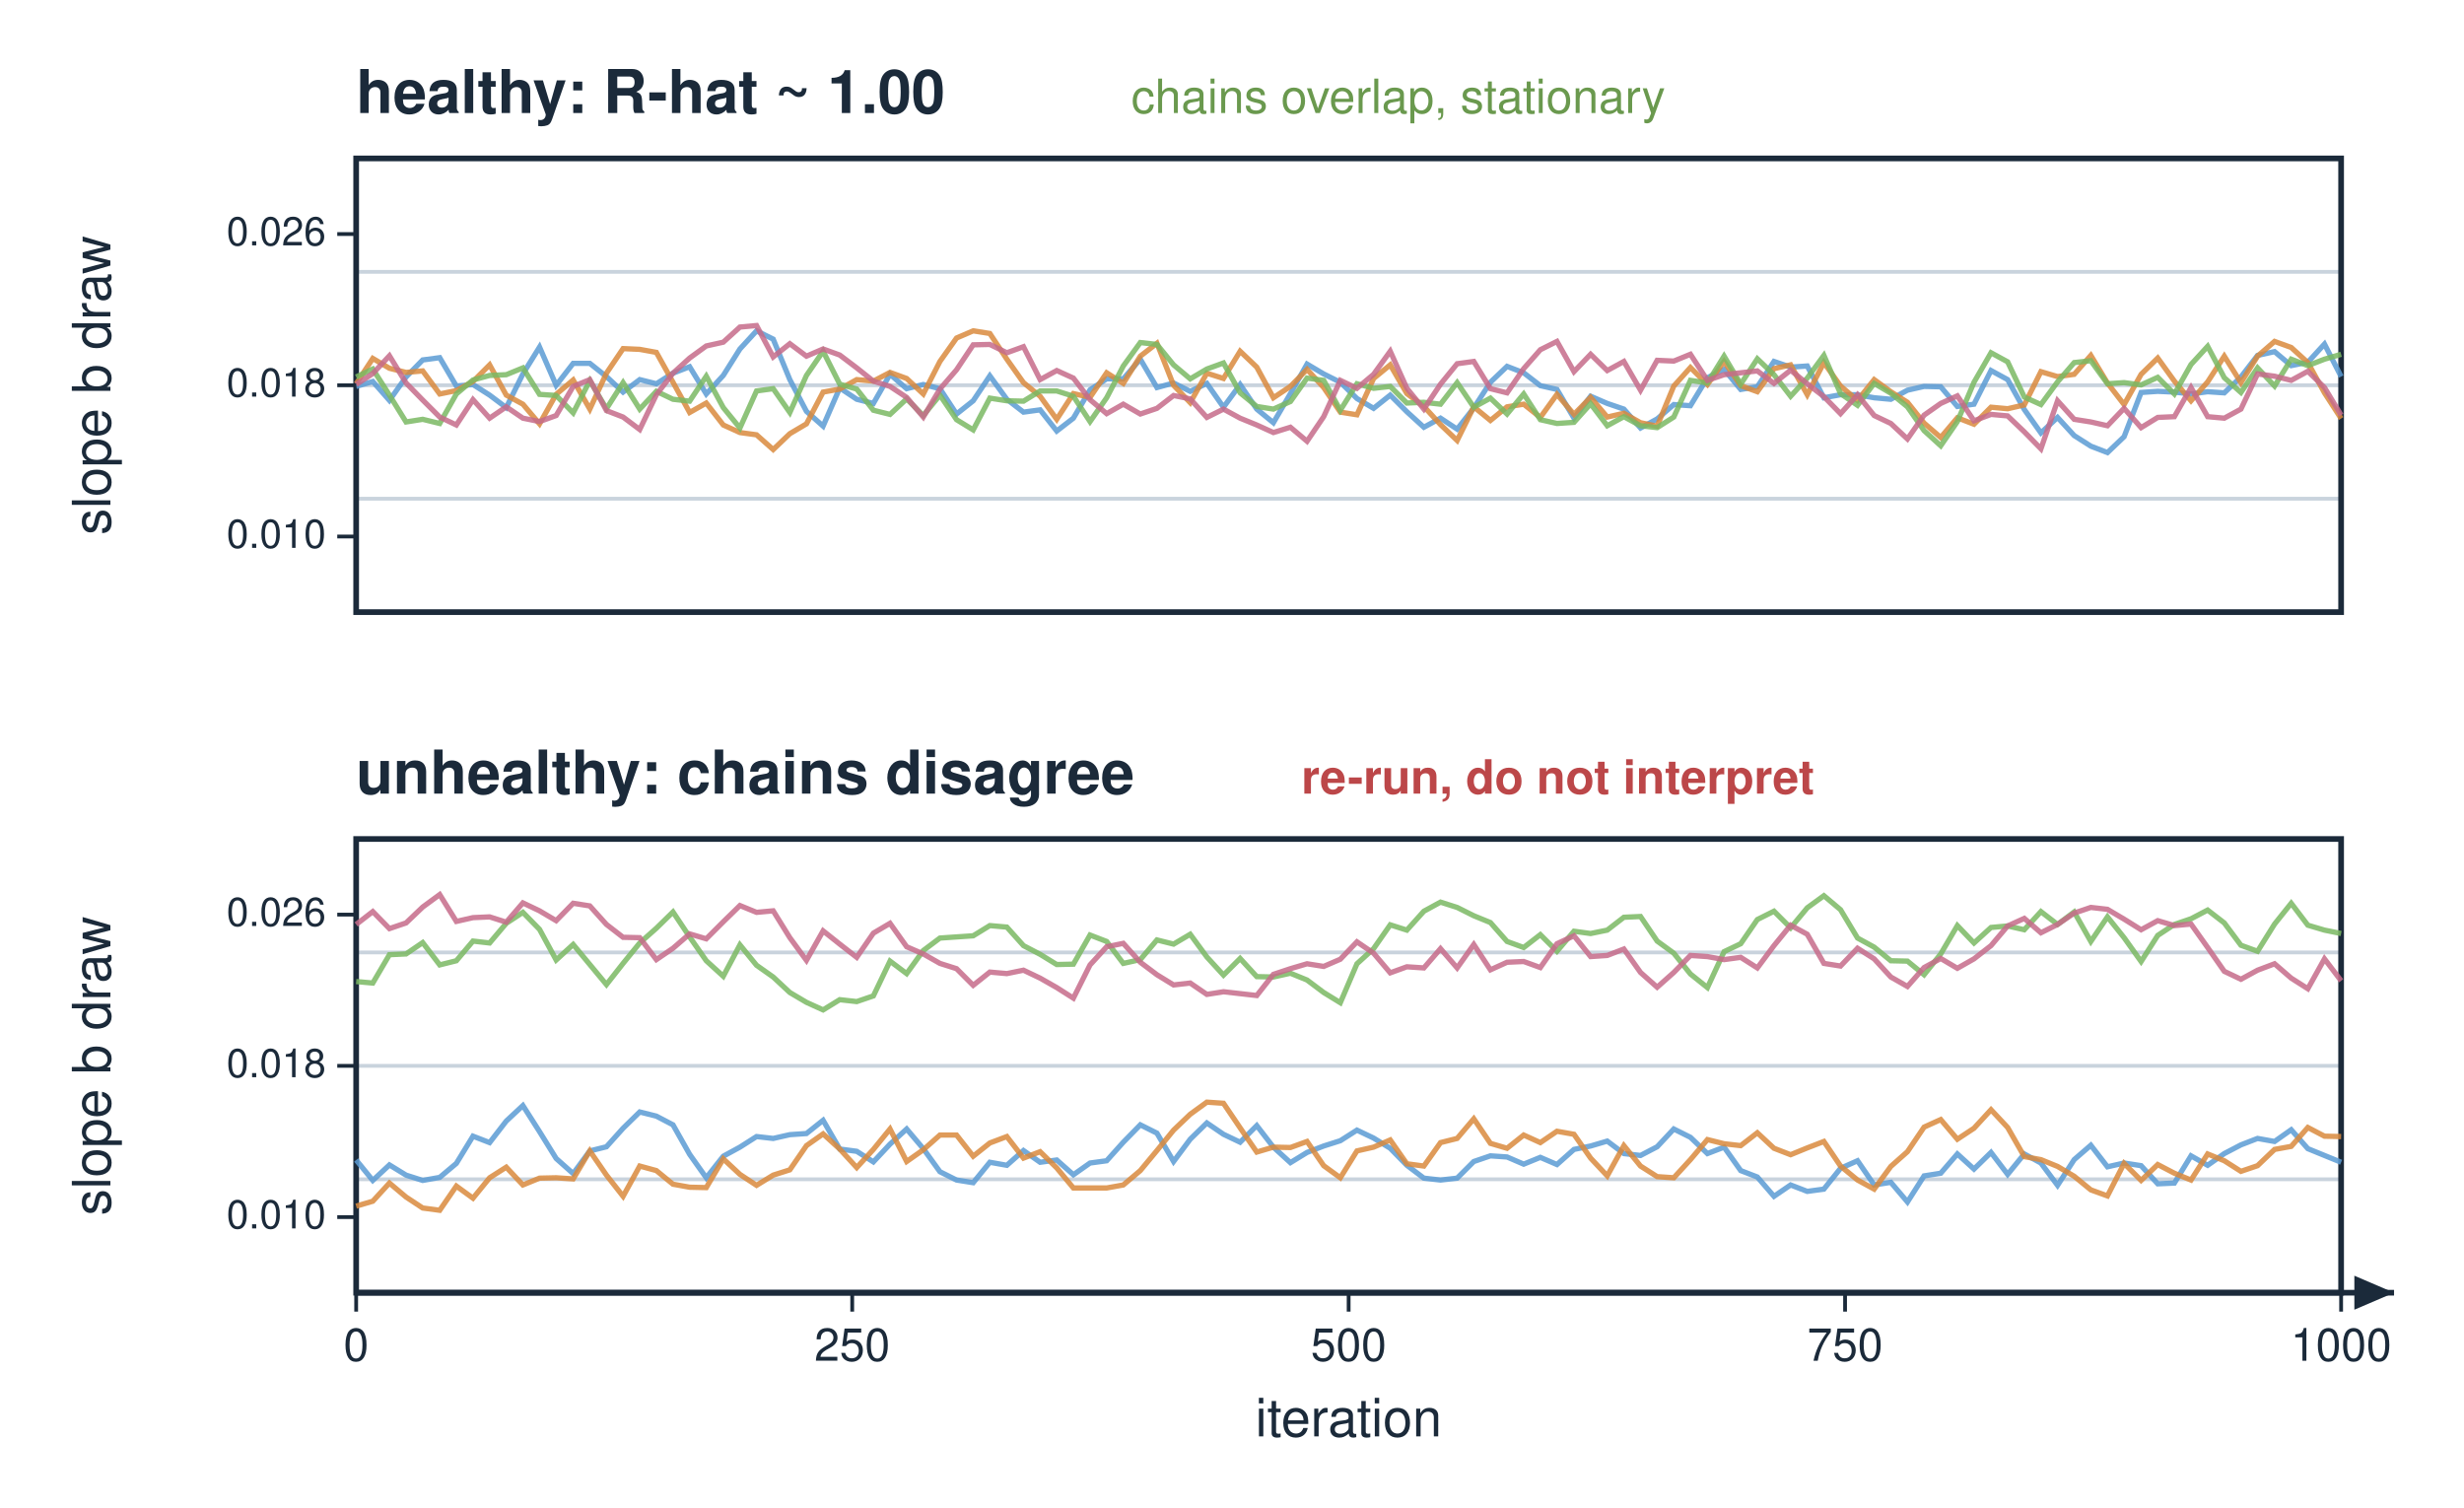
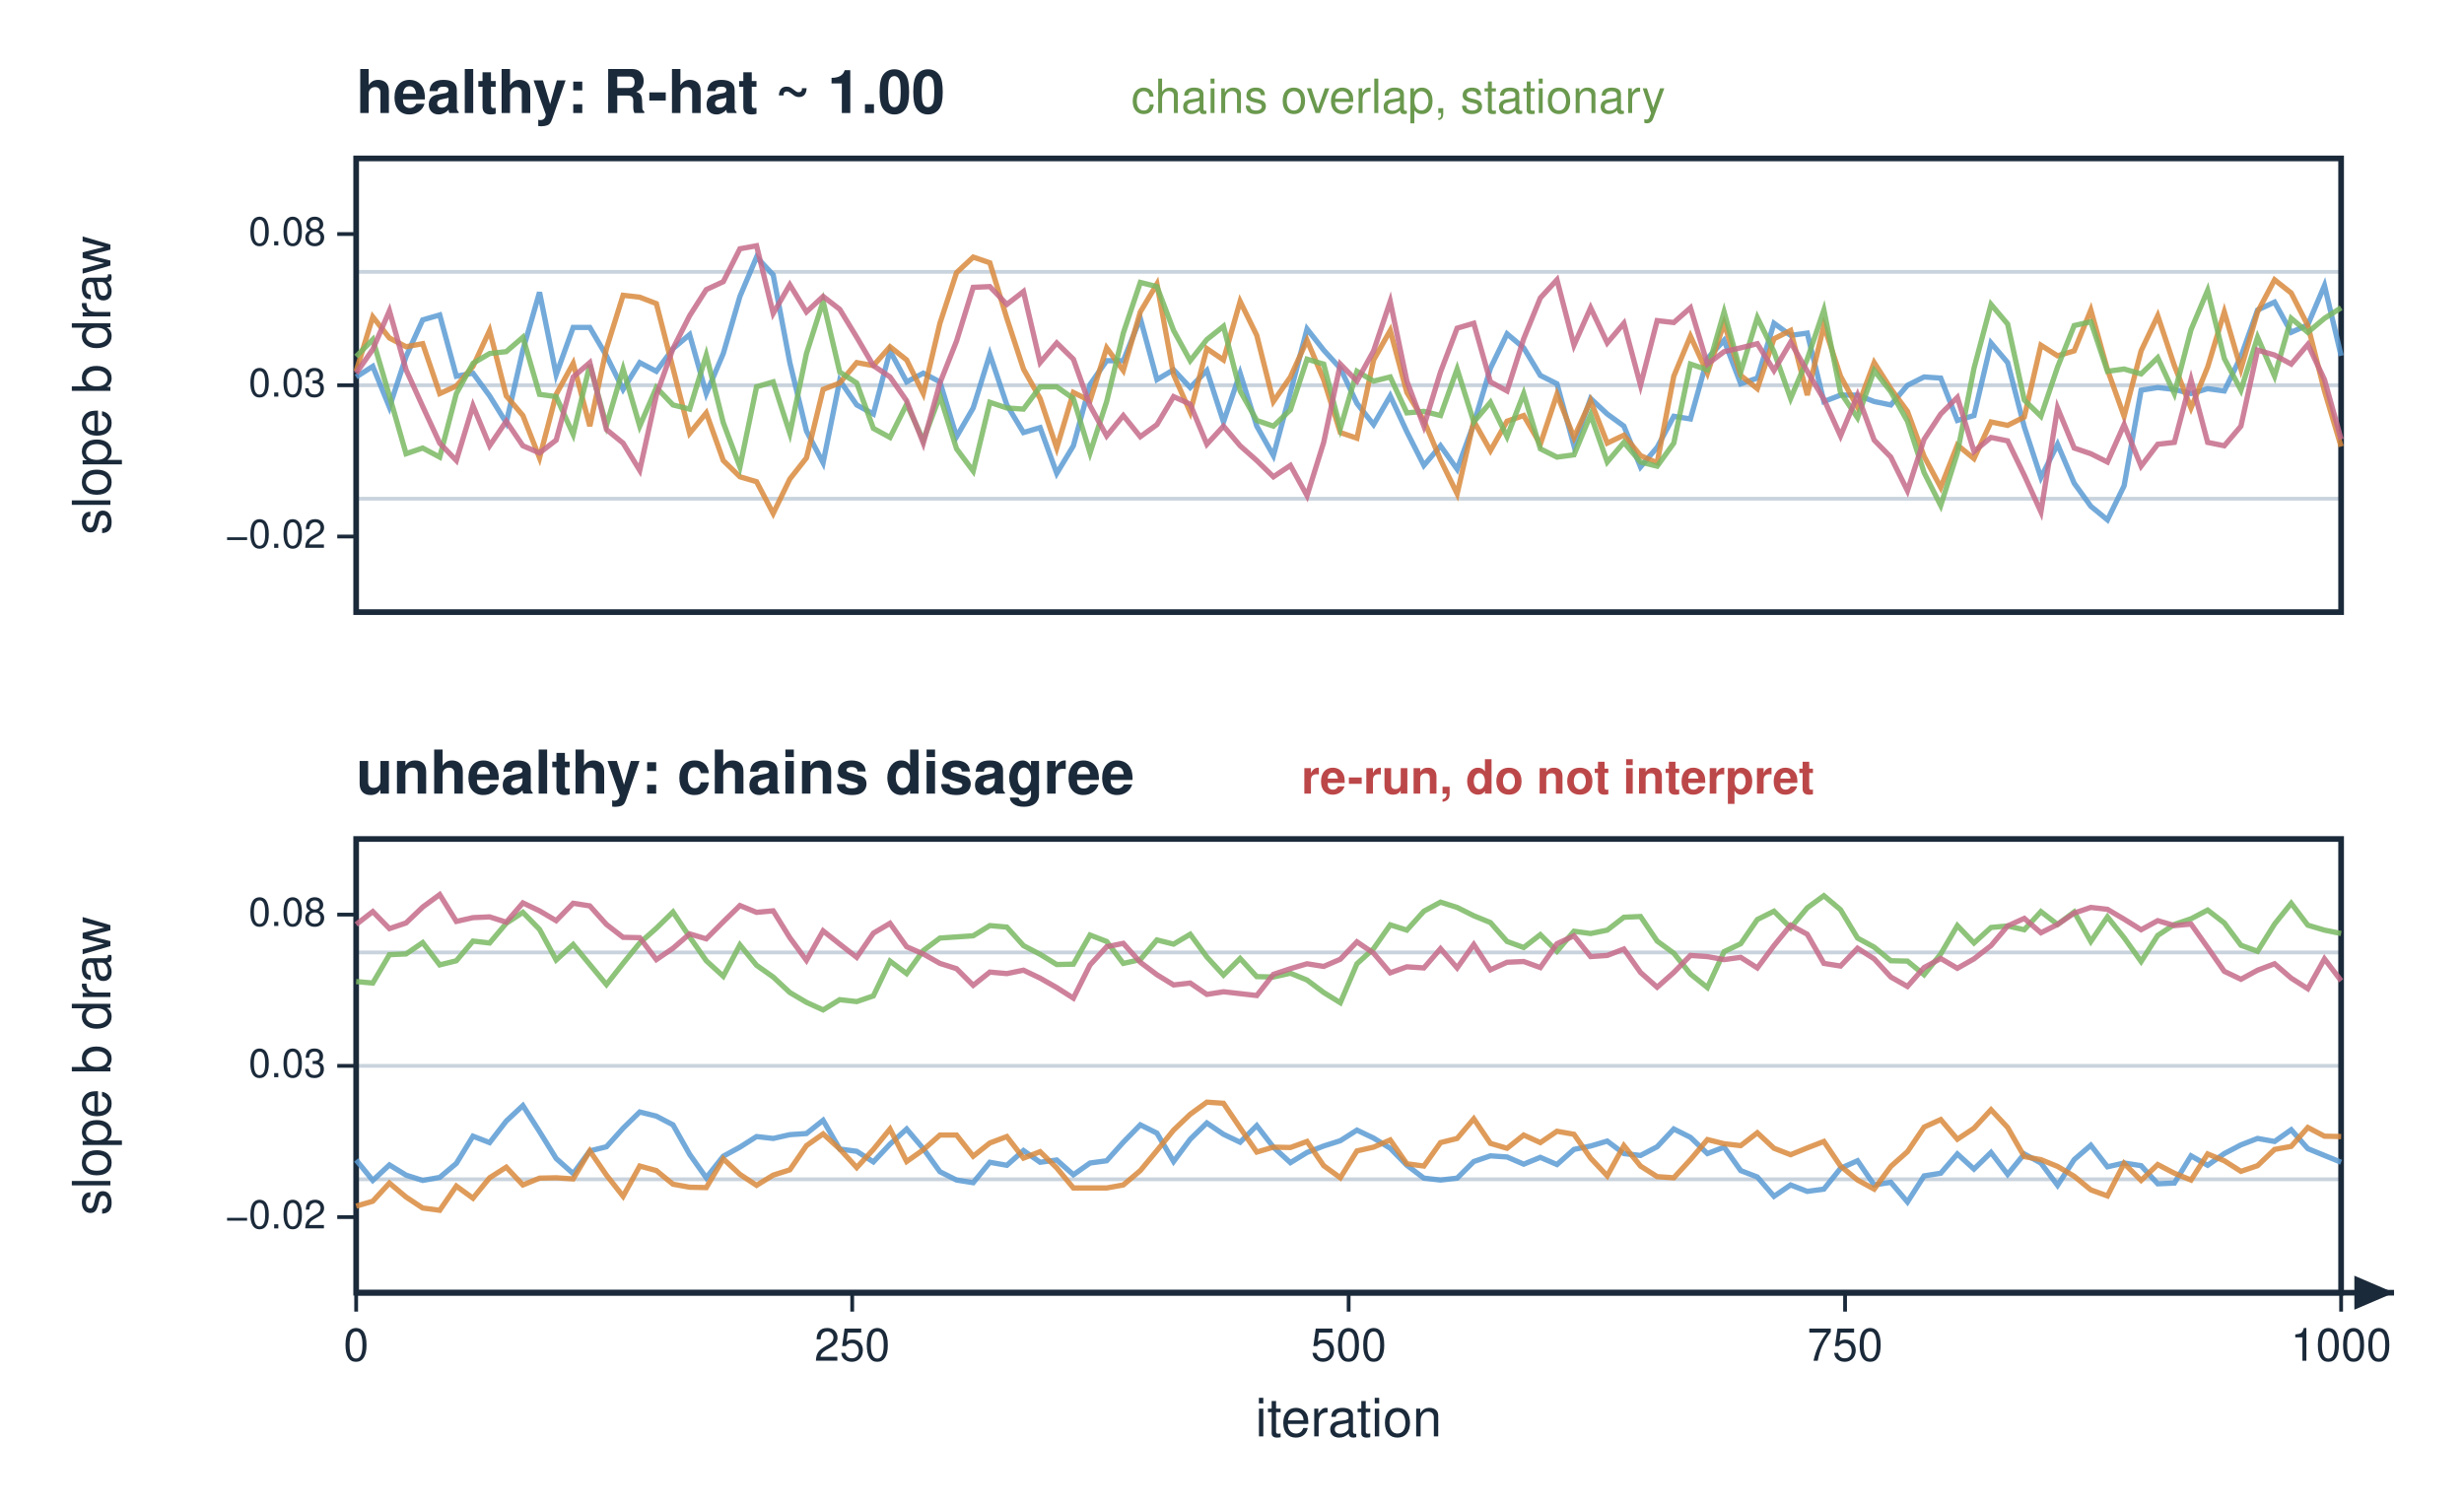
<svg xmlns="http://www.w3.org/2000/svg" viewBox="0.8 6.1 651.7 398.6" font-family="Helvetica, Arial, sans-serif" width="651.7" height="398.6">
  <defs>
    <marker id="arrow" markerWidth="9" markerHeight="9" refX="7" refY="3" orient="auto">
      <path d="M0,0 L7,3 L0,6 Z" fill="#1b2a3a" />
    </marker>
  </defs>
  <line x1="95" y1="78.0" x2="620" y2="78.0" stroke="#c9d3dd" stroke-width="1" />
  <line x1="95" y1="108.0" x2="620" y2="108.0" stroke="#c9d3dd" stroke-width="1" />
  <line x1="95" y1="138.0" x2="620" y2="138.0" stroke="#c9d3dd" stroke-width="1" />
  <rect x="95" y="48" width="525" height="120" fill="none" stroke="#1b2a3a" stroke-width="1.5" />
-   <path d="M 95.0 108.3 L 99.4 107.0 L 103.8 112.0 L 108.2 105.8 L 112.6 101.3 L 117.1 100.7 L 121.5 108.2 L 125.9 107.8 L 130.3 110.6 L 134.7 113.9 L 139.1 105.0 L 143.5 97.9 L 147.9 108.0 L 152.4 102.2 L 156.8 102.2 L 161.2 105.7 L 165.6 109.8 L 170.0 106.5 L 174.4 107.6 L 178.8 104.8 L 183.2 103.1 L 187.6 110.3 L 192.1 105.4 L 196.5 98.4 L 200.9 93.6 L 205.3 95.8 L 209.7 106.5 L 214.1 114.9 L 218.5 118.8 L 222.9 108.7 L 227.4 111.7 L 231.8 112.8 L 236.2 105.1 L 240.6 108.9 L 245.0 107.8 L 249.4 108.9 L 253.8 115.6 L 258.2 112.1 L 262.6 105.5 L 267.1 111.7 L 271.5 115.1 L 275.9 114.5 L 280.3 120.1 L 284.7 116.7 L 289.1 109.2 L 293.5 106.3 L 297.9 106.3 L 302.4 101.1 L 306.8 108.6 L 311.2 107.4 L 315.6 109.6 L 320.0 107.5 L 324.4 113.8 L 328.8 107.8 L 333.2 114.3 L 337.6 117.9 L 342.1 110.2 L 346.5 102.4 L 350.9 105.0 L 355.3 107.2 L 359.7 111.5 L 364.1 114.1 L 368.5 110.6 L 372.9 115.0 L 377.4 119.1 L 381.8 116.7 L 386.2 119.6 L 390.6 114.0 L 395.0 107.2 L 399.4 103.0 L 403.8 104.7 L 408.2 108.1 L 412.6 109.1 L 417.1 116.7 L 421.5 110.9 L 425.9 112.8 L 430.3 114.3 L 434.7 119.3 L 439.1 116.9 L 443.5 113.1 L 447.9 113.4 L 452.4 106.0 L 456.8 103.8 L 461.2 109.1 L 465.6 108.4 L 470.0 101.7 L 474.4 103.2 L 478.8 102.9 L 483.2 111.3 L 487.6 110.5 L 492.1 110.5 L 496.5 111.3 L 500.9 111.7 L 505.3 109.3 L 509.7 108.3 L 514.1 108.4 L 518.5 113.6 L 522.9 113.0 L 527.4 104.1 L 531.8 106.5 L 536.2 114.4 L 540.6 120.6 L 545.0 116.5 L 549.4 121.3 L 553.8 124.1 L 558.2 125.8 L 562.6 121.6 L 567.1 109.9 L 571.5 109.6 L 575.9 109.8 L 580.3 110.3 L 584.7 109.7 L 589.1 110.0 L 593.5 105.8 L 597.9 100.1 L 602.4 99.1 L 606.8 102.8 L 611.2 101.9 L 615.6 97.1 L 620.0 105.7" fill="none" stroke="#5a9bd4" stroke-width="1.4" opacity="0.85" />
-   <path d="M 95.0 107.6 L 99.4 100.9 L 103.8 103.5 L 108.2 104.6 L 112.6 104.2 L 117.1 110.3 L 121.5 109.4 L 125.9 107.0 L 130.3 102.6 L 134.7 110.6 L 139.1 113.0 L 143.5 118.2 L 147.9 110.4 L 152.4 106.6 L 156.8 114.3 L 161.2 104.8 L 165.6 98.3 L 170.0 98.5 L 174.4 99.3 L 178.8 107.2 L 183.2 115.2 L 187.6 112.7 L 192.1 118.5 L 196.5 120.5 L 200.9 121.1 L 205.3 125.0 L 209.7 120.8 L 214.1 118.2 L 218.5 109.8 L 222.9 109.0 L 227.4 106.5 L 231.8 106.9 L 236.2 104.6 L 240.6 106.2 L 245.0 110.3 L 249.4 101.7 L 253.8 95.5 L 258.2 93.6 L 262.6 94.3 L 267.1 101.1 L 271.5 107.3 L 275.9 110.9 L 280.3 117.0 L 284.7 110.2 L 289.1 111.2 L 293.5 104.7 L 297.9 107.5 L 302.4 100.3 L 306.8 96.9 L 311.2 108.0 L 315.6 112.6 L 320.0 104.8 L 324.4 106.2 L 328.8 99.0 L 333.2 103.2 L 337.6 111.3 L 342.1 108.3 L 346.5 103.8 L 350.9 108.6 L 355.3 115.1 L 359.7 115.8 L 364.1 106.2 L 368.5 102.6 L 372.9 110.2 L 377.4 113.6 L 381.8 118.4 L 386.2 122.6 L 390.6 113.7 L 395.0 117.3 L 399.4 113.7 L 403.8 113.0 L 408.2 116.5 L 412.6 110.4 L 417.1 115.7 L 421.5 111.2 L 425.9 116.4 L 430.3 115.4 L 434.7 117.9 L 439.1 118.8 L 443.5 108.2 L 447.9 103.3 L 452.4 107.8 L 456.8 101.7 L 461.2 108.1 L 465.6 109.7 L 470.0 103.6 L 474.4 102.6 L 478.8 110.5 L 483.2 102.0 L 487.6 108.2 L 492.1 112.0 L 496.5 106.5 L 500.9 109.7 L 505.3 112.5 L 509.7 118.0 L 514.1 121.8 L 518.5 116.6 L 522.9 118.3 L 527.4 113.8 L 531.8 114.2 L 536.2 113.2 L 540.6 104.4 L 545.0 105.7 L 549.4 105.1 L 553.8 100.1 L 558.2 107.4 L 562.6 113.1 L 567.1 105.1 L 571.5 100.8 L 575.9 106.9 L 580.3 112.1 L 584.7 107.1 L 589.1 100.3 L 593.5 107.3 L 597.9 100.3 L 602.4 96.4 L 606.8 98.0 L 611.2 102.0 L 615.6 110.0 L 620.0 116.8" fill="none" stroke="#d98a3d" stroke-width="1.4" opacity="0.85" />
-   <path d="M 95.0 105.8 L 99.4 103.7 L 103.8 110.6 L 108.2 117.7 L 112.6 117.0 L 117.1 118.1 L 121.5 110.3 L 125.9 106.6 L 130.3 105.4 L 134.7 105.2 L 139.1 103.4 L 143.5 110.4 L 147.9 110.7 L 152.4 115.3 L 156.8 106.8 L 161.2 114.2 L 165.6 107.3 L 170.0 114.3 L 174.4 109.6 L 178.8 111.7 L 183.2 112.2 L 187.6 105.6 L 192.1 113.9 L 196.5 119.3 L 200.9 109.5 L 205.3 108.9 L 209.7 115.2 L 214.1 105.4 L 218.5 99.0 L 222.9 107.7 L 227.4 109.0 L 231.8 114.6 L 236.2 115.7 L 240.6 111.6 L 245.0 116.0 L 249.4 110.6 L 253.8 117.1 L 258.2 119.8 L 262.6 111.4 L 267.1 112.1 L 271.5 112.2 L 275.9 109.5 L 280.3 109.5 L 284.7 110.9 L 289.1 117.6 L 293.5 111.3 L 297.9 102.9 L 302.4 96.7 L 306.8 97.2 L 311.2 102.6 L 315.6 106.3 L 320.0 103.7 L 324.4 102.1 L 328.8 110.0 L 333.2 113.6 L 337.6 114.3 L 342.1 112.3 L 346.5 106.1 L 350.9 106.7 L 355.3 114.6 L 359.7 107.6 L 364.1 108.8 L 368.5 108.3 L 372.9 112.7 L 377.4 112.5 L 381.8 113.0 L 386.2 107.3 L 390.6 113.8 L 395.0 111.4 L 399.4 115.6 L 403.8 110.3 L 408.2 117.1 L 412.6 118.1 L 417.1 117.8 L 421.5 112.9 L 425.9 118.7 L 430.3 116.3 L 434.7 118.7 L 439.1 119.2 L 443.5 116.4 L 447.9 106.7 L 452.4 107.4 L 456.8 100.3 L 461.2 107.7 L 465.6 101.0 L 470.0 105.2 L 474.4 110.9 L 478.8 106.1 L 483.2 100.1 L 487.6 110.2 L 492.1 113.3 L 496.5 107.5 L 500.9 110.1 L 505.3 113.7 L 509.7 120.0 L 514.1 124.0 L 518.5 117.6 L 522.9 107.2 L 527.4 99.4 L 531.8 101.8 L 536.2 111.1 L 540.6 113.1 L 545.0 107.1 L 549.4 102.0 L 553.8 101.5 L 558.2 107.6 L 562.6 107.3 L 567.1 107.9 L 571.5 105.9 L 575.9 110.3 L 580.3 102.5 L 584.7 97.7 L 589.1 106.0 L 593.5 109.9 L 597.9 103.4 L 602.4 108.2 L 606.8 101.1 L 611.2 102.8 L 615.6 101.1 L 620.0 99.8" fill="none" stroke="#7ab863" stroke-width="1.4" opacity="0.85" />
-   <path d="M 95.0 107.8 L 99.4 104.9 L 103.8 100.2 L 108.2 107.4 L 112.6 111.9 L 117.1 116.4 L 121.5 118.5 L 125.9 111.8 L 130.3 116.7 L 134.7 113.7 L 139.1 116.7 L 143.5 117.6 L 147.9 116.0 L 152.4 108.3 L 156.8 106.5 L 161.2 114.7 L 165.6 116.4 L 170.0 119.7 L 174.4 110.5 L 178.8 104.8 L 183.2 100.8 L 187.6 97.6 L 192.1 96.6 L 196.5 92.6 L 200.9 92.2 L 205.3 100.5 L 209.7 97.0 L 214.1 100.3 L 218.5 98.4 L 222.9 100.0 L 227.4 103.4 L 231.8 106.9 L 236.2 108.3 L 240.6 111.2 L 245.0 116.4 L 249.4 109.0 L 253.8 103.9 L 258.2 97.3 L 262.6 97.2 L 267.1 99.4 L 271.5 97.8 L 275.9 106.5 L 280.3 104.1 L 284.7 106.1 L 289.1 111.8 L 293.5 115.5 L 297.9 113.0 L 302.4 115.6 L 306.8 114.1 L 311.2 110.7 L 315.6 111.6 L 320.0 116.5 L 324.4 114.3 L 328.8 116.7 L 333.2 118.5 L 337.6 120.5 L 342.1 119.1 L 346.5 122.8 L 350.9 116.3 L 355.3 106.7 L 359.7 108.8 L 364.1 105.1 L 368.5 99.0 L 372.9 108.8 L 377.4 114.3 L 381.8 107.7 L 386.2 102.3 L 390.6 101.7 L 395.0 108.9 L 399.4 110.0 L 403.8 103.6 L 408.2 98.6 L 412.6 96.4 L 417.1 104.4 L 421.5 99.8 L 425.9 104.1 L 430.3 101.7 L 434.7 109.3 L 439.1 101.4 L 443.5 101.6 L 447.9 99.8 L 452.4 106.7 L 456.8 105.2 L 461.2 104.7 L 465.6 104.2 L 470.0 107.5 L 474.4 104.0 L 478.8 107.6 L 483.2 111.0 L 487.6 115.5 L 492.1 110.5 L 496.5 116.0 L 500.9 118.1 L 505.3 122.2 L 509.7 115.9 L 514.1 112.8 L 518.5 110.8 L 522.9 117.4 L 527.4 115.7 L 531.8 116.1 L 536.2 120.3 L 540.6 124.8 L 545.0 112.1 L 549.4 117.0 L 553.8 117.7 L 558.2 118.7 L 562.6 114.1 L 567.1 119.2 L 571.5 116.5 L 575.9 116.3 L 580.3 108.6 L 584.7 116.3 L 589.1 116.7 L 593.5 114.3 L 597.9 105.0 L 602.4 105.6 L 606.8 106.7 L 611.2 104.3 L 615.6 108.6 L 620.0 115.9" fill="none" stroke="#c56b8a" stroke-width="1.4" opacity="0.85" />
+   <path d="M 95.0 105.8 L 99.4 103.0 L 103.8 113.8 L 108.2 100.4 L 112.6 90.7 L 117.1 89.4 L 121.5 105.6 L 125.9 104.8 L 130.3 110.8 L 134.7 117.9 L 139.1 98.7 L 143.5 83.4 L 147.9 105.2 L 152.4 92.7 L 156.8 92.7 L 161.2 100.2 L 165.6 109.1 L 170.0 102.0 L 174.4 104.3 L 178.8 98.3 L 183.2 94.6 L 187.6 110.2 L 192.1 99.6 L 196.5 84.5 L 200.9 74.1 L 205.3 78.8 L 209.7 102.0 L 214.1 120.1 L 218.5 128.5 L 222.9 106.7 L 227.4 113.2 L 231.8 115.6 L 236.2 98.9 L 240.6 107.1 L 245.0 104.8 L 249.4 107.1 L 253.8 121.6 L 258.2 114.0 L 262.6 99.8 L 267.1 113.2 L 271.5 120.5 L 275.9 119.2 L 280.3 131.3 L 284.7 124.0 L 289.1 107.8 L 293.5 101.5 L 297.9 101.5 L 302.4 90.3 L 306.8 106.5 L 311.2 103.9 L 315.6 108.6 L 320.0 104.1 L 324.4 117.7 L 328.8 104.8 L 333.2 118.8 L 337.6 126.6 L 342.1 109.9 L 346.5 93.1 L 350.9 98.7 L 355.3 103.5 L 359.7 112.8 L 364.1 118.4 L 368.5 110.8 L 372.9 120.3 L 377.4 129.2 L 381.8 124.0 L 386.2 130.2 L 390.6 118.2 L 395.0 103.5 L 399.4 94.4 L 403.8 98.1 L 408.2 105.4 L 412.6 107.6 L 417.1 124.0 L 421.5 111.5 L 425.9 115.6 L 430.3 118.8 L 434.7 129.6 L 439.1 124.4 L 443.5 116.2 L 447.9 116.9 L 452.4 100.9 L 456.8 96.1 L 461.2 107.6 L 465.6 106.1 L 470.0 91.6 L 474.4 94.8 L 478.8 94.2 L 483.2 112.3 L 487.6 110.6 L 492.1 110.6 L 496.5 112.3 L 500.9 113.2 L 505.3 108.0 L 509.7 105.8 L 514.1 106.1 L 518.5 117.3 L 522.9 116.0 L 527.4 96.8 L 531.8 102.0 L 536.2 119.0 L 540.6 132.4 L 545.0 123.6 L 549.4 133.9 L 553.8 140.0 L 558.2 143.6 L 562.6 134.6 L 567.1 109.3 L 571.5 108.6 L 575.9 109.1 L 580.3 110.2 L 584.7 108.9 L 589.1 109.5 L 593.5 100.4 L 597.9 88.1 L 602.4 86.0 L 606.8 94.0 L 611.2 92.0 L 615.6 81.6 L 620.0 100.2" fill="none" stroke="#5a9bd4" stroke-width="1.4" opacity="0.85" />
+   <path d="M 95.0 104.3 L 99.4 89.9 L 103.8 95.5 L 108.2 97.8 L 112.6 97.0 L 117.1 110.2 L 121.5 108.2 L 125.9 103.0 L 130.3 93.5 L 134.7 110.8 L 139.1 116.0 L 143.5 127.2 L 147.9 110.4 L 152.4 102.2 L 156.8 118.8 L 161.2 98.3 L 165.6 84.2 L 170.0 84.7 L 174.4 86.4 L 178.8 103.5 L 183.2 120.7 L 187.6 115.3 L 192.1 127.9 L 196.5 132.2 L 200.9 133.5 L 205.3 141.9 L 209.7 132.8 L 214.1 127.2 L 218.5 109.1 L 222.9 107.4 L 227.4 102.0 L 231.8 102.8 L 236.2 97.8 L 240.6 101.3 L 245.0 110.2 L 249.4 91.6 L 253.8 78.2 L 258.2 74.1 L 262.6 75.6 L 267.1 90.3 L 271.5 103.7 L 275.9 111.5 L 280.3 124.6 L 284.7 109.9 L 289.1 112.1 L 293.5 98.1 L 297.9 104.1 L 302.4 88.6 L 306.8 81.2 L 311.2 105.2 L 315.6 115.1 L 320.0 98.3 L 324.4 101.3 L 328.8 85.8 L 333.2 94.8 L 337.6 112.3 L 342.1 105.8 L 346.5 96.1 L 350.9 106.5 L 355.3 120.5 L 359.7 122.0 L 364.1 101.3 L 368.5 93.5 L 372.9 109.9 L 377.4 117.3 L 381.8 127.7 L 386.2 136.7 L 390.6 117.5 L 395.0 125.3 L 399.4 117.5 L 403.8 116.0 L 408.2 123.6 L 412.6 110.4 L 417.1 121.8 L 421.5 112.1 L 425.9 123.3 L 430.3 121.2 L 434.7 126.6 L 439.1 128.5 L 443.5 105.6 L 447.9 95.0 L 452.4 104.8 L 456.8 91.6 L 461.2 105.4 L 465.6 108.9 L 470.0 95.7 L 474.4 93.5 L 478.8 110.6 L 483.2 92.2 L 487.6 105.6 L 492.1 113.8 L 496.5 102.0 L 500.9 108.9 L 505.3 114.9 L 509.7 126.8 L 514.1 135.0 L 518.5 123.8 L 522.9 127.4 L 527.4 117.7 L 531.8 118.6 L 536.2 116.4 L 540.6 97.4 L 545.0 100.2 L 549.4 98.9 L 553.8 88.1 L 558.2 103.9 L 562.6 116.2 L 567.1 98.9 L 571.5 89.6 L 575.9 102.8 L 580.3 114.0 L 584.7 103.2 L 589.1 88.6 L 593.5 103.7 L 597.9 88.6 L 602.4 80.1 L 606.8 83.6 L 611.2 92.2 L 615.6 109.5 L 620.0 124.2" fill="none" stroke="#d98a3d" stroke-width="1.4" opacity="0.85" />
+   <path d="M 95.0 100.4 L 99.4 95.9 L 103.8 110.8 L 108.2 126.1 L 112.6 124.6 L 117.1 127.0 L 121.5 110.2 L 125.9 102.2 L 130.3 99.6 L 134.7 99.1 L 139.1 95.3 L 143.5 110.4 L 147.9 111.0 L 152.4 121.0 L 156.8 102.6 L 161.2 118.6 L 165.6 103.7 L 170.0 118.8 L 174.4 108.6 L 178.8 113.2 L 183.2 114.3 L 187.6 100.0 L 192.1 117.9 L 196.5 129.6 L 200.9 108.4 L 205.3 107.1 L 209.7 120.7 L 214.1 99.6 L 218.5 85.8 L 222.9 104.5 L 227.4 107.4 L 231.8 119.4 L 236.2 121.8 L 240.6 113.0 L 245.0 122.5 L 249.4 110.8 L 253.8 124.8 L 258.2 130.7 L 262.6 112.5 L 267.1 114.0 L 271.5 114.3 L 275.9 108.4 L 280.3 108.4 L 284.7 111.5 L 289.1 125.9 L 293.5 112.3 L 297.9 94.2 L 302.4 80.8 L 306.8 81.9 L 311.2 93.5 L 315.6 101.5 L 320.0 95.9 L 324.4 92.4 L 328.8 109.5 L 333.2 117.3 L 337.6 118.8 L 342.1 114.5 L 346.5 101.1 L 350.9 102.4 L 355.3 119.4 L 359.7 104.3 L 364.1 106.9 L 368.5 105.8 L 372.9 115.3 L 377.4 114.9 L 381.8 116.0 L 386.2 103.7 L 390.6 117.7 L 395.0 112.5 L 399.4 121.6 L 403.8 110.2 L 408.2 124.8 L 412.6 127.0 L 417.1 126.4 L 421.5 115.8 L 425.9 128.3 L 430.3 123.1 L 434.7 128.3 L 439.1 129.4 L 443.5 123.3 L 447.9 102.4 L 452.4 103.9 L 456.8 88.6 L 461.2 104.5 L 465.6 90.1 L 470.0 99.1 L 474.4 111.5 L 478.8 101.1 L 483.2 88.1 L 487.6 109.9 L 492.1 116.6 L 496.5 104.1 L 500.9 109.7 L 505.3 117.5 L 509.7 131.1 L 514.1 139.8 L 518.5 125.9 L 522.9 103.5 L 527.4 86.6 L 531.8 91.8 L 536.2 111.9 L 540.6 116.2 L 545.0 103.2 L 549.4 92.2 L 553.8 91.2 L 558.2 104.3 L 562.6 103.7 L 567.1 105.0 L 571.5 100.7 L 575.9 110.2 L 580.3 93.3 L 584.7 82.9 L 589.1 100.9 L 593.5 109.3 L 597.9 95.3 L 602.4 105.6 L 606.8 90.3 L 611.2 94.0 L 615.6 90.3 L 620.0 87.5" fill="none" stroke="#7ab863" stroke-width="1.4" opacity="0.85" />
+   <path d="M 95.0 104.8 L 99.4 98.5 L 103.8 88.3 L 108.2 103.9 L 112.6 113.6 L 117.1 123.3 L 121.5 127.9 L 125.9 113.4 L 130.3 124.0 L 134.7 117.5 L 139.1 124.0 L 143.5 125.9 L 147.9 122.5 L 152.4 105.8 L 156.8 102.0 L 161.2 119.7 L 165.6 123.3 L 170.0 130.5 L 174.4 110.6 L 178.8 98.3 L 183.2 89.6 L 187.6 82.7 L 192.1 80.6 L 196.5 71.9 L 200.9 71.1 L 205.3 89.0 L 209.7 81.4 L 214.1 88.6 L 218.5 84.5 L 222.9 87.9 L 227.4 95.3 L 231.8 102.8 L 236.2 105.8 L 240.6 112.1 L 245.0 123.3 L 249.4 107.4 L 253.8 96.3 L 258.2 82.1 L 262.6 81.9 L 267.1 86.6 L 271.5 83.2 L 275.9 102.0 L 280.3 96.8 L 284.7 101.1 L 289.1 113.4 L 293.5 121.4 L 297.9 116.0 L 302.4 121.6 L 306.8 118.4 L 311.2 111.0 L 315.6 113.0 L 320.0 123.6 L 324.4 118.8 L 328.8 124.0 L 333.2 127.9 L 337.6 132.2 L 342.1 129.2 L 346.5 137.2 L 350.9 123.1 L 355.3 102.4 L 359.7 106.9 L 364.1 98.9 L 368.5 85.8 L 372.9 106.9 L 377.4 118.8 L 381.8 104.5 L 386.2 92.9 L 390.6 91.6 L 395.0 107.1 L 399.4 109.5 L 403.8 95.7 L 408.2 84.9 L 412.6 80.1 L 417.1 97.4 L 421.5 87.5 L 425.9 96.8 L 430.3 91.6 L 434.7 108.0 L 439.1 90.9 L 443.5 91.4 L 447.9 87.5 L 452.4 102.4 L 456.8 99.1 L 461.2 98.1 L 465.6 97.0 L 470.0 104.1 L 474.4 96.6 L 478.8 104.3 L 483.2 111.7 L 487.6 121.4 L 492.1 110.6 L 496.5 122.5 L 500.9 127.0 L 505.3 135.9 L 509.7 122.3 L 514.1 115.6 L 518.5 111.2 L 522.9 125.5 L 527.4 121.8 L 531.8 122.7 L 536.2 131.8 L 540.6 141.5 L 545.0 114.0 L 549.4 124.6 L 553.8 126.1 L 558.2 128.3 L 562.6 118.4 L 567.1 129.4 L 571.5 123.6 L 575.9 123.1 L 580.3 106.5 L 584.7 123.1 L 589.1 124.0 L 593.5 118.8 L 597.9 98.7 L 602.4 100.0 L 606.8 102.4 L 611.2 97.2 L 615.6 106.5 L 620.0 122.3" fill="none" stroke="#c56b8a" stroke-width="1.4" opacity="0.85" />
  <text x="95" y="36" font-size="16" font-weight="bold" fill="#1b2a3a">healthy: R-hat ~ 1.00</text>
  <text x="300" y="36" font-size="12.5" fill="#6a994e">chains overlap, stationary</text>
  <line x1="95" y1="258.0" x2="620" y2="258.0" stroke="#c9d3dd" stroke-width="1" />
  <line x1="95" y1="288.0" x2="620" y2="288.0" stroke="#c9d3dd" stroke-width="1" />
  <line x1="95" y1="318.0" x2="620" y2="318.0" stroke="#c9d3dd" stroke-width="1" />
  <rect x="95" y="228" width="525" height="120" fill="none" stroke="#1b2a3a" stroke-width="1.5" />
  <path d="M 95.0 312.9 L 99.4 318.3 L 103.8 314.2 L 108.2 316.9 L 112.6 318.3 L 117.1 317.5 L 121.5 313.8 L 125.9 306.6 L 130.3 308.3 L 134.7 302.6 L 139.1 298.5 L 143.5 305.4 L 147.9 312.5 L 152.4 316.5 L 156.8 310.5 L 161.2 309.4 L 165.6 304.5 L 170.0 300.2 L 174.4 301.3 L 178.8 303.6 L 183.2 311.4 L 187.6 317.6 L 192.1 311.9 L 196.5 309.5 L 200.9 306.7 L 205.3 307.2 L 209.7 306.2 L 214.1 305.9 L 218.5 302.4 L 222.9 310.0 L 227.4 310.6 L 231.8 313.4 L 236.2 308.7 L 240.6 304.7 L 245.0 309.9 L 249.4 316.0 L 253.8 318.2 L 258.2 318.9 L 262.6 313.5 L 267.1 314.3 L 271.5 310.4 L 275.9 313.5 L 280.3 312.9 L 284.7 316.8 L 289.1 313.7 L 293.5 313.1 L 297.9 308.2 L 302.4 303.6 L 306.8 305.8 L 311.2 313.3 L 315.6 307.4 L 320.0 303.1 L 324.4 306.1 L 328.8 308.2 L 333.2 303.8 L 337.6 309.5 L 342.1 313.6 L 346.5 310.9 L 350.9 309.2 L 355.3 307.8 L 359.7 305.0 L 364.1 307.1 L 368.5 309.8 L 372.9 314.3 L 377.4 317.7 L 381.8 318.2 L 386.2 317.7 L 390.6 313.3 L 395.0 311.8 L 399.4 312.1 L 403.8 314.0 L 408.2 312.2 L 412.6 314.1 L 417.1 310.1 L 421.5 309.2 L 425.9 307.9 L 430.3 311.2 L 434.7 311.7 L 439.1 309.4 L 443.5 304.7 L 447.9 306.9 L 452.4 311.2 L 456.8 309.5 L 461.2 315.7 L 465.6 317.4 L 470.0 322.5 L 474.4 319.5 L 478.8 321.2 L 483.2 320.6 L 487.6 315.1 L 492.1 313.1 L 496.5 319.5 L 500.9 318.8 L 505.3 324.0 L 509.7 317.1 L 514.1 316.4 L 518.5 311.3 L 522.9 315.3 L 527.4 310.9 L 531.8 316.7 L 536.2 311.3 L 540.6 313.7 L 545.0 319.6 L 549.4 312.8 L 553.8 309.0 L 558.2 314.7 L 562.6 313.7 L 567.1 314.4 L 571.5 319.2 L 575.9 319.0 L 580.3 311.8 L 584.7 314.3 L 589.1 311.2 L 593.5 308.9 L 597.9 307.2 L 602.4 308.0 L 606.8 304.9 L 611.2 309.9 L 615.6 311.7 L 620.0 313.5" fill="none" stroke="#5a9bd4" stroke-width="1.4" opacity="0.85" />
  <path d="M 95.0 325.1 L 99.4 323.8 L 103.8 319.0 L 108.2 322.7 L 112.6 325.6 L 117.1 326.2 L 121.5 319.8 L 125.9 323.0 L 130.3 317.6 L 134.7 314.8 L 139.1 319.5 L 143.5 317.7 L 147.9 317.6 L 152.4 317.9 L 156.8 310.5 L 161.2 316.9 L 165.6 322.5 L 170.0 314.5 L 174.4 315.7 L 178.8 319.3 L 183.2 320.1 L 187.6 320.2 L 192.1 312.6 L 196.5 316.7 L 200.9 319.6 L 205.3 316.9 L 209.7 315.5 L 214.1 309.1 L 218.5 306.0 L 222.9 310.0 L 227.4 314.9 L 231.8 310.1 L 236.2 304.7 L 240.6 313.3 L 245.0 310.2 L 249.4 306.3 L 253.8 306.3 L 258.2 311.9 L 262.6 308.4 L 267.1 306.7 L 271.5 312.4 L 275.9 310.7 L 280.3 315.0 L 284.7 320.3 L 289.1 320.3 L 293.5 320.3 L 297.9 319.5 L 302.4 315.7 L 306.8 310.4 L 311.2 305.0 L 315.6 300.8 L 320.0 297.6 L 324.4 297.9 L 328.8 304.4 L 333.2 310.8 L 337.6 309.5 L 342.1 309.6 L 346.5 308.0 L 350.9 314.4 L 355.3 317.6 L 359.7 310.5 L 364.1 309.5 L 368.5 307.6 L 372.9 313.9 L 377.4 314.5 L 381.8 308.3 L 386.2 307.2 L 390.6 302.0 L 395.0 308.5 L 399.4 309.8 L 403.8 306.3 L 408.2 308.3 L 412.6 305.3 L 417.1 306.1 L 421.5 312.4 L 425.9 317.1 L 430.3 309.1 L 434.7 314.5 L 439.1 317.3 L 443.5 317.6 L 447.9 312.8 L 452.4 307.5 L 456.8 308.6 L 461.2 309.1 L 465.6 305.7 L 470.0 309.8 L 474.4 311.5 L 478.8 309.7 L 483.2 308.0 L 487.6 314.5 L 492.1 318.2 L 496.5 320.6 L 500.9 314.6 L 505.3 310.7 L 509.7 304.2 L 514.1 302.2 L 518.5 307.4 L 522.9 304.5 L 527.4 299.6 L 531.8 304.3 L 536.2 312.0 L 540.6 312.8 L 545.0 314.6 L 549.4 317.2 L 553.8 320.8 L 558.2 322.4 L 562.6 313.8 L 567.1 318.3 L 571.5 314.1 L 575.9 316.4 L 580.3 318.2 L 584.7 311.3 L 589.1 313.1 L 593.5 315.9 L 597.9 314.4 L 602.4 310.1 L 606.8 309.3 L 611.2 304.3 L 615.6 306.6 L 620.0 306.7" fill="none" stroke="#d98a3d" stroke-width="1.4" opacity="0.85" />
  <path d="M 95.0 265.7 L 99.4 266.1 L 103.8 258.6 L 108.2 258.4 L 112.6 255.4 L 117.1 261.3 L 121.5 260.2 L 125.9 255.0 L 130.3 255.5 L 134.7 250.3 L 139.1 247.4 L 143.5 251.9 L 147.9 260.0 L 152.4 255.9 L 156.8 261.2 L 161.2 266.5 L 165.6 260.9 L 170.0 255.5 L 174.4 251.6 L 178.8 247.3 L 183.2 253.9 L 187.6 260.2 L 192.1 264.3 L 196.5 256.0 L 200.9 261.4 L 205.3 264.5 L 209.7 268.6 L 214.1 271.2 L 218.5 273.2 L 222.9 270.5 L 227.4 271.0 L 231.8 269.5 L 236.2 260.3 L 240.6 263.6 L 245.0 257.5 L 249.4 254.2 L 253.8 253.9 L 258.2 253.6 L 262.6 250.9 L 267.1 251.3 L 271.5 256.2 L 275.9 258.5 L 280.3 261.2 L 284.7 261.1 L 289.1 253.4 L 293.5 255.1 L 297.9 260.9 L 302.4 259.9 L 306.8 254.7 L 311.2 255.8 L 315.6 253.2 L 320.0 259.2 L 324.4 264.0 L 328.8 259.6 L 333.2 264.4 L 337.6 264.5 L 342.1 263.5 L 346.5 265.3 L 350.9 268.6 L 355.3 271.3 L 359.7 261.0 L 364.1 257.0 L 368.5 250.7 L 372.9 252.1 L 377.4 247.1 L 381.8 244.7 L 386.2 246.1 L 390.6 248.3 L 395.0 250.1 L 399.4 255.1 L 403.8 256.7 L 408.2 253.3 L 412.6 257.7 L 417.1 252.4 L 421.5 253.0 L 425.9 252.1 L 430.3 248.7 L 434.7 248.5 L 439.1 255.0 L 443.5 258.2 L 447.9 263.7 L 452.4 267.3 L 456.8 257.8 L 461.2 255.7 L 465.6 249.3 L 470.0 247.1 L 474.4 251.5 L 478.8 246.2 L 483.2 243.0 L 487.6 246.7 L 492.1 254.2 L 496.5 256.6 L 500.9 260.2 L 505.3 260.3 L 509.7 263.9 L 514.1 258.4 L 518.5 250.9 L 522.9 255.5 L 527.4 251.4 L 531.8 251.0 L 536.2 252.0 L 540.6 247.2 L 545.0 250.6 L 549.4 247.3 L 553.8 255.1 L 558.2 248.6 L 562.6 254.1 L 567.1 260.4 L 571.5 253.5 L 575.9 250.6 L 580.3 249.1 L 584.7 246.8 L 589.1 250.2 L 593.5 256.1 L 597.9 257.7 L 602.4 250.5 L 606.8 245.0 L 611.2 250.8 L 615.6 252.1 L 620.0 253.0" fill="none" stroke="#7ab863" stroke-width="1.4" opacity="0.85" />
  <path d="M 95.0 250.6 L 99.4 247.2 L 103.8 251.7 L 108.2 250.2 L 112.6 246.0 L 117.1 242.7 L 121.5 249.8 L 125.9 248.8 L 130.3 248.6 L 134.7 250.0 L 139.1 244.9 L 143.5 247.0 L 147.9 249.6 L 152.4 245.0 L 156.8 245.7 L 161.2 250.6 L 165.6 254.0 L 170.0 254.1 L 174.4 259.9 L 178.8 256.9 L 183.2 253.1 L 187.6 254.4 L 192.1 249.9 L 196.5 245.6 L 200.9 247.4 L 205.3 247.0 L 209.7 254.1 L 214.1 260.1 L 218.5 252.3 L 222.9 255.8 L 227.4 259.3 L 231.8 252.9 L 236.2 250.3 L 240.6 256.5 L 245.0 258.4 L 249.4 260.9 L 253.8 262.3 L 258.2 266.7 L 262.6 263.2 L 267.1 263.6 L 271.5 262.7 L 275.9 264.8 L 280.3 267.3 L 284.7 270.1 L 289.1 261.3 L 293.5 256.5 L 297.9 255.6 L 302.4 260.6 L 306.8 263.9 L 311.2 266.6 L 315.6 266.1 L 320.0 269.1 L 324.4 268.4 L 328.8 268.9 L 333.2 269.4 L 337.6 263.8 L 342.1 262.3 L 346.5 261.0 L 350.9 261.7 L 355.3 259.8 L 359.7 255.2 L 364.1 258.2 L 368.5 263.4 L 372.9 261.8 L 377.4 262.1 L 381.8 257.0 L 386.2 262.1 L 390.6 255.9 L 395.0 262.6 L 399.4 260.6 L 403.8 260.4 L 408.2 262.0 L 412.6 255.7 L 417.1 253.6 L 421.5 259.1 L 425.9 258.8 L 430.3 257.1 L 434.7 263.3 L 439.1 267.2 L 443.5 263.3 L 447.9 258.8 L 452.4 259.1 L 456.8 259.9 L 461.2 259.3 L 465.6 262.1 L 470.0 256.2 L 474.4 250.8 L 478.8 253.2 L 483.2 260.9 L 487.6 261.6 L 492.1 256.9 L 496.5 259.7 L 500.9 264.5 L 505.3 267.0 L 509.7 262.0 L 514.1 259.6 L 518.5 262.2 L 522.9 259.7 L 527.4 256.2 L 531.8 251.0 L 536.2 249.0 L 540.6 252.8 L 545.0 250.6 L 549.4 247.6 L 553.8 246.1 L 558.2 246.6 L 562.6 249.2 L 567.1 252.0 L 571.5 249.6 L 575.9 250.9 L 580.3 250.5 L 584.7 256.7 L 589.1 263.0 L 593.5 265.1 L 597.9 262.7 L 602.4 261.0 L 606.8 264.8 L 611.2 267.6 L 615.6 259.7 L 620.0 265.5" fill="none" stroke="#c56b8a" stroke-width="1.4" opacity="0.85" />
  <text x="95" y="216" font-size="16" font-weight="bold" fill="#1b2a3a">unhealthy: chains disagree</text>
  <text x="345" y="216" font-size="12.5" fill="#bc4749" font-weight="bold">re-run, do not interpret</text>
  <line x1="95" y1="348" x2="634" y2="348" stroke="#1b2a3a" stroke-width="1.5" marker-end="url(#arrow)" />
  <line x1="95.0" y1="348" x2="95.0" y2="353" stroke="#1b2a3a" stroke-width="1" />
  <text x="95.0" y="366" font-size="12" fill="#1b2a3a" text-anchor="middle">0</text>
  <line x1="226.2" y1="348" x2="226.2" y2="353" stroke="#1b2a3a" stroke-width="1" />
  <text x="226.2" y="366" font-size="12" fill="#1b2a3a" text-anchor="middle">250</text>
  <line x1="357.5" y1="348" x2="357.5" y2="353" stroke="#1b2a3a" stroke-width="1" />
  <text x="357.5" y="366" font-size="12" fill="#1b2a3a" text-anchor="middle">500</text>
  <line x1="488.8" y1="348" x2="488.8" y2="353" stroke="#1b2a3a" stroke-width="1" />
  <text x="488.8" y="366" font-size="12" fill="#1b2a3a" text-anchor="middle">750</text>
  <line x1="620.0" y1="348" x2="620.0" y2="353" stroke="#1b2a3a" stroke-width="1" />
  <text x="620.0" y="366" font-size="12" fill="#1b2a3a" text-anchor="middle">1000</text>
  <text x="357.5" y="386" font-size="14" fill="#1b2a3a" text-anchor="middle">iteration</text>
  <text x="30" y="108" font-size="14" fill="#1b2a3a" text-anchor="middle" transform="rotate(-90 30 108)">slope b draw</text>
  <text x="30" y="288" font-size="14" fill="#1b2a3a" text-anchor="middle" transform="rotate(-90 30 288)">slope b draw</text>
  <line x1="90" y1="148.0" x2="95" y2="148.0" stroke="#1b2a3a" stroke-width="1" />
-   <text x="87" y="151.0" font-size="10.5" fill="#1b2a3a" text-anchor="end">0.010</text>
+   <text x="87" y="151.0" font-size="10.5" fill="#1b2a3a" text-anchor="end">−0.02</text>
  <line x1="90" y1="108.0" x2="95" y2="108.0" stroke="#1b2a3a" stroke-width="1" />
-   <text x="87" y="111.0" font-size="10.5" fill="#1b2a3a" text-anchor="end">0.018</text>
+   <text x="87" y="111.0" font-size="10.5" fill="#1b2a3a" text-anchor="end">0.03</text>
  <line x1="90" y1="68.0" x2="95" y2="68.0" stroke="#1b2a3a" stroke-width="1" />
-   <text x="87" y="71.0" font-size="10.5" fill="#1b2a3a" text-anchor="end">0.026</text>
+   <text x="87" y="71.0" font-size="10.5" fill="#1b2a3a" text-anchor="end">0.08</text>
  <line x1="90" y1="328.0" x2="95" y2="328.0" stroke="#1b2a3a" stroke-width="1" />
-   <text x="87" y="331.0" font-size="10.5" fill="#1b2a3a" text-anchor="end">0.010</text>
+   <text x="87" y="331.0" font-size="10.5" fill="#1b2a3a" text-anchor="end">−0.02</text>
  <line x1="90" y1="288.0" x2="95" y2="288.0" stroke="#1b2a3a" stroke-width="1" />
-   <text x="87" y="291.0" font-size="10.5" fill="#1b2a3a" text-anchor="end">0.018</text>
+   <text x="87" y="291.0" font-size="10.5" fill="#1b2a3a" text-anchor="end">0.03</text>
  <line x1="90" y1="248.0" x2="95" y2="248.0" stroke="#1b2a3a" stroke-width="1" />
-   <text x="87" y="251.0" font-size="10.5" fill="#1b2a3a" text-anchor="end">0.026</text>
+   <text x="87" y="251.0" font-size="10.5" fill="#1b2a3a" text-anchor="end">0.08</text>
</svg>
